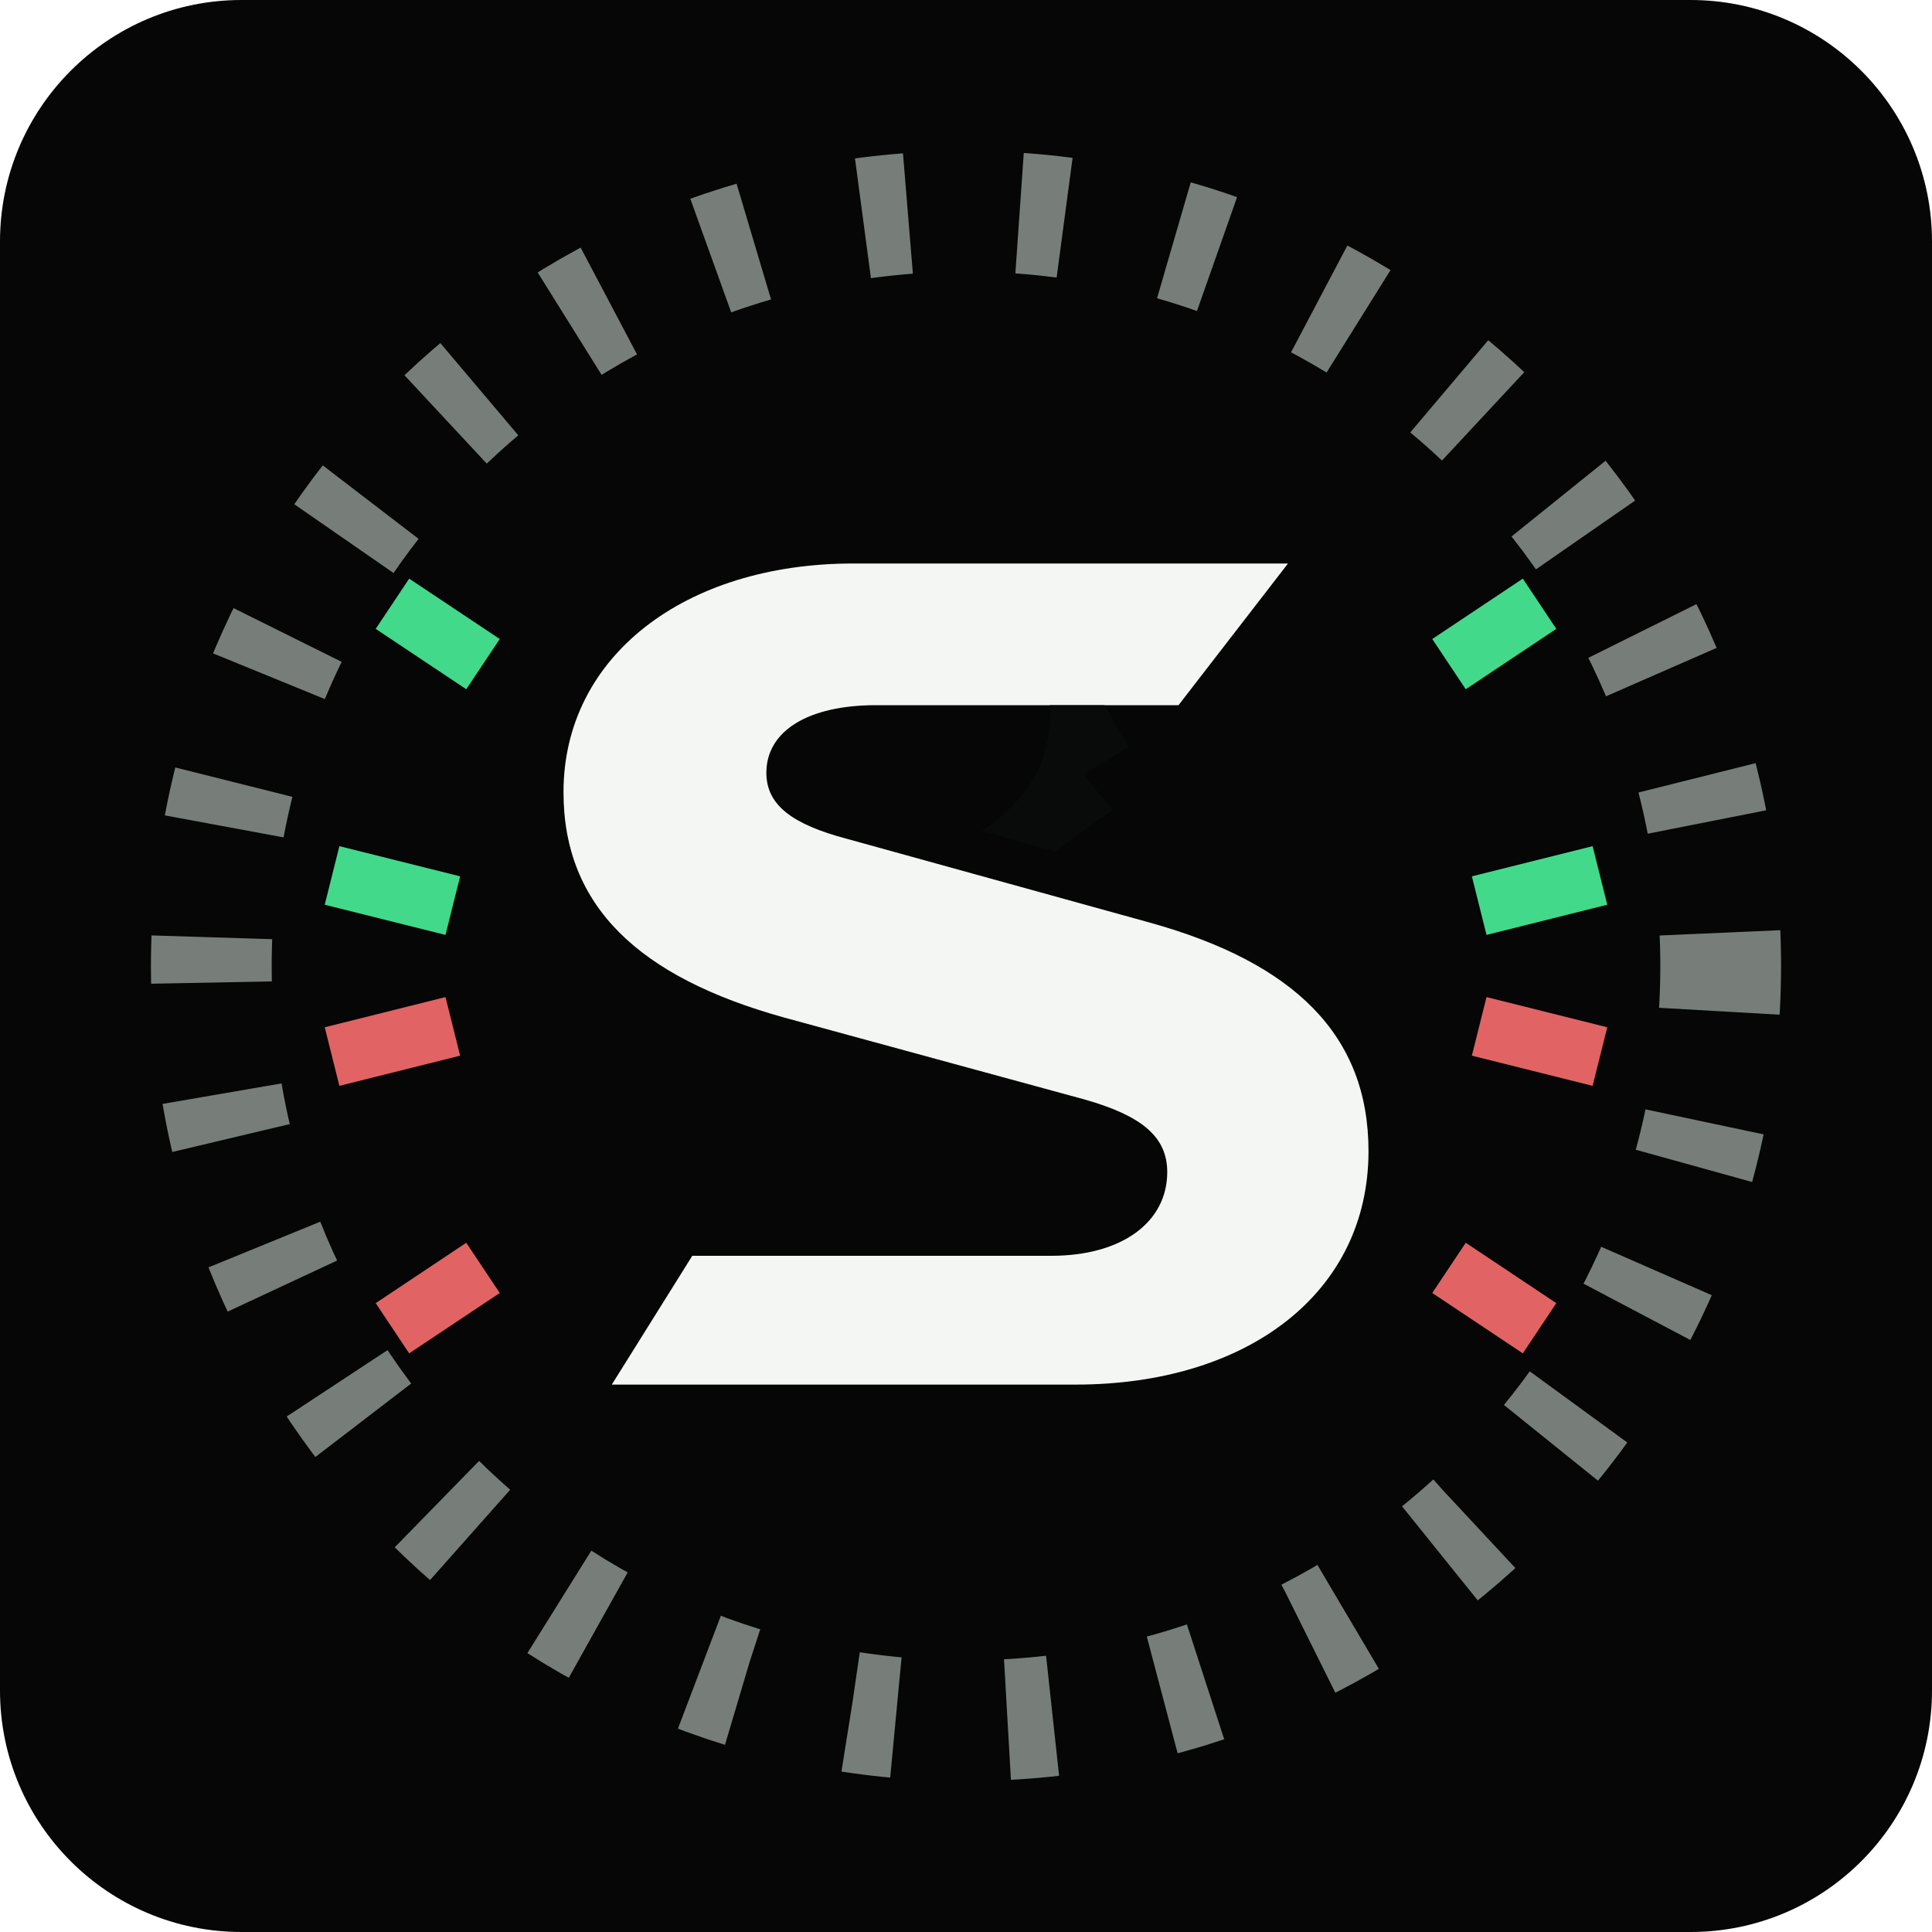
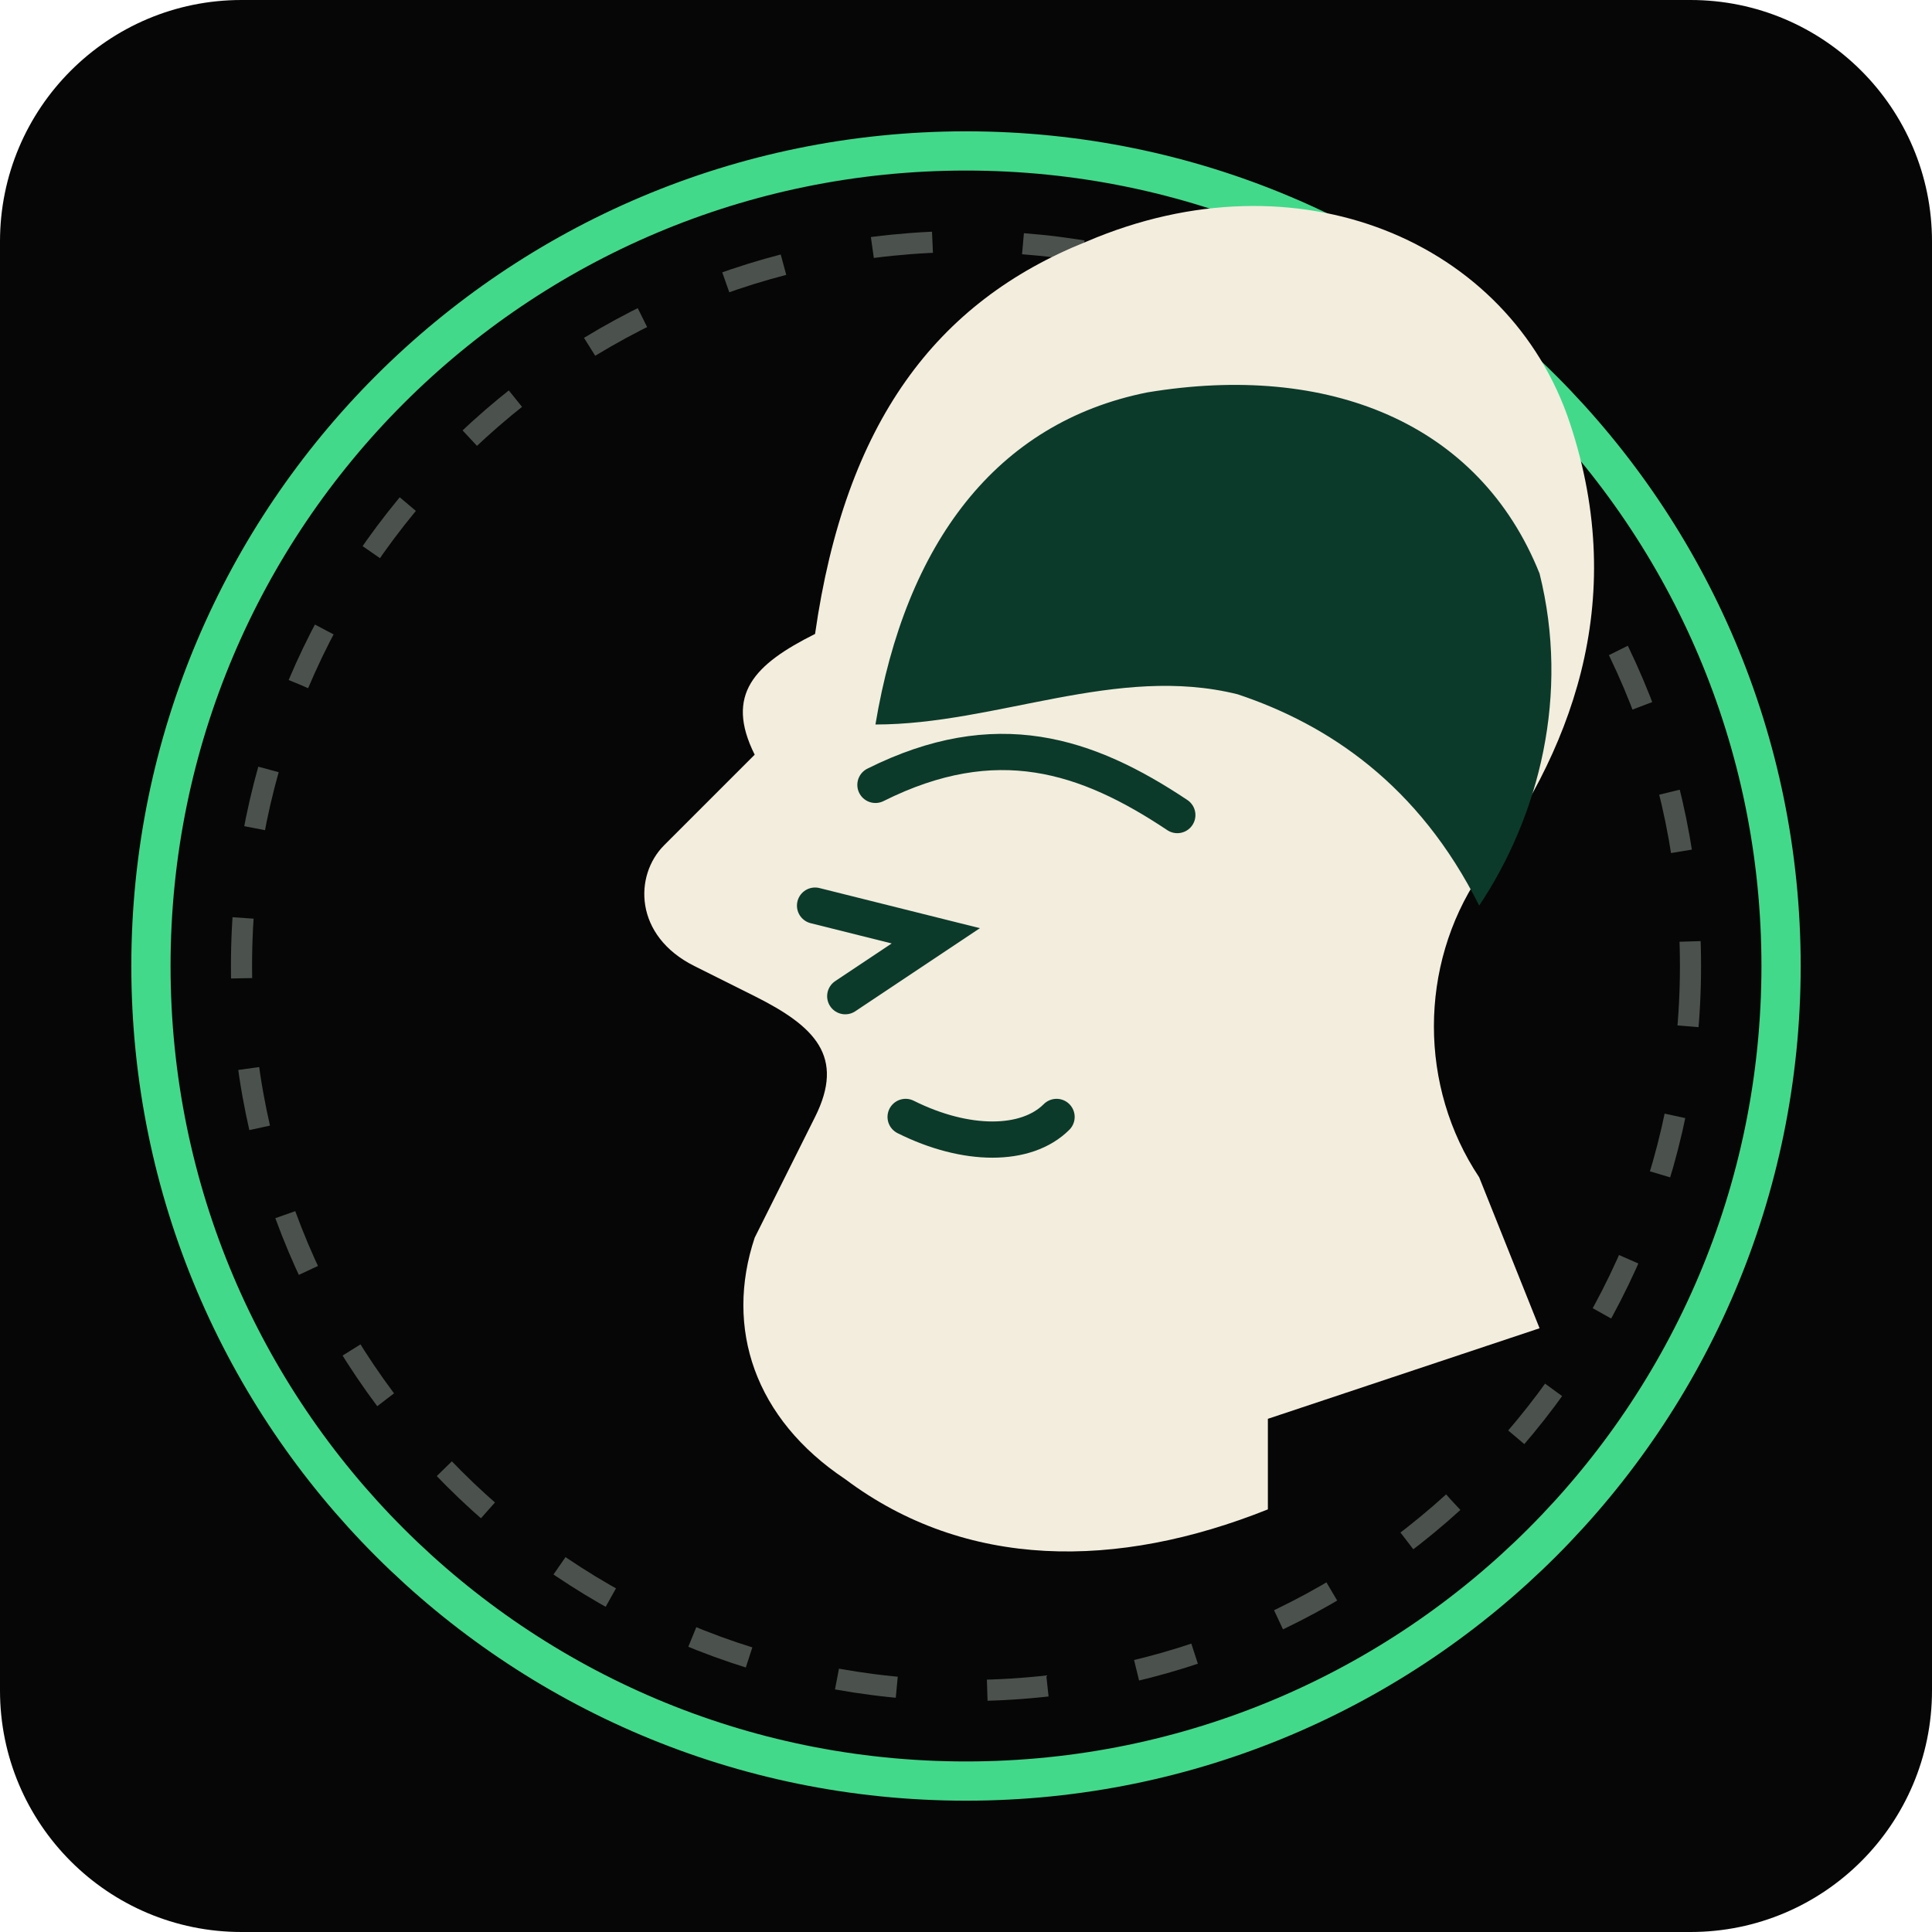
<svg xmlns="http://www.w3.org/2000/svg" viewBox="0 0 64 64" role="img" aria-labelledby="t d">
  <rect width="64" height="64" rx="8" fill="#050605" />
-   <circle cx="32" cy="32" r="25" fill="none" stroke="#777d79" stroke-width="4" stroke-dasharray="1.5 3.7" />
-   <g transform="scale(.533333)">
-     <path d="M80 35H53c-10.5 0-18 5.8-18 14.2 0 7.1 4.7 11.5 13.7 14l18.7 5.1c3.5 1 5.1 2.3 5.1 4.5 0 3.1-2.8 5.2-7.2 5.2H43l-5 8h28.8C77.5 86 85 80.3 85 71.5c0-7.2-4.6-11.7-13.6-14.2l-18.8-5.2c-3.4-.9-5-2.1-5-4.1 0-2.6 2.6-4.2 6.8-4.2h18.8L80 35Z" fill="#f4f6f4" />
-     <path d="M65.2 43.8c.2 3.2-1.2 5.8-4.2 7.8l4.5 1.3 3.6-2.6-1.8-2.2 2.8-1.7-1.5-2.6h-3.4Z" fill="#090b0a" />
-   </g>
-   <path d="M13 20l3 2m-5 7 4 1m36-10-3 2m5 7-4 1" stroke="#42d98b" stroke-width="2" />
-   <path d="M13 44l3-2m-5-7 4-1m36 10-3-2m5-7-4-1" stroke="#e26363" stroke-width="2" />
+   <circle cx="32" cy="32" r="27" fill="none" stroke="#42d98b" stroke-width="1.3" />
+   <circle cx="32" cy="32" r="24" fill="none" stroke="#4b514d" stroke-width=".7" stroke-dasharray="2 3" />
+   <path d="M42 50c-5 2-10 2-14-1-3-2-4-5-3-8l2-4c1-2 0-3-2-4l-2-1c-2-1-2-3-1-4l3-3c-1-2 0-3 2-4 1-7 4-11 9-13 7-3 14 0 16 6 2 6 0 11-3 15-2 3-2 7 0 10l2 5-9 3Z" fill="#f3eddd" />
+   <path d="M29 24c1-6 4-10 9-11 6-1 11 1 13 6 1 4 0 8-2 11-2-4-5-6-8-7-4-1-8 1-12 1Z" fill="#0b3a2a" />
+   <path d="M29 26c4-2 7-1 10 1m-12 3 4 1-3 2m2 4c2 1 4 1 5 0" fill="none" stroke="#0b3a2a" stroke-width="1.2" stroke-linecap="round" />
</svg>
